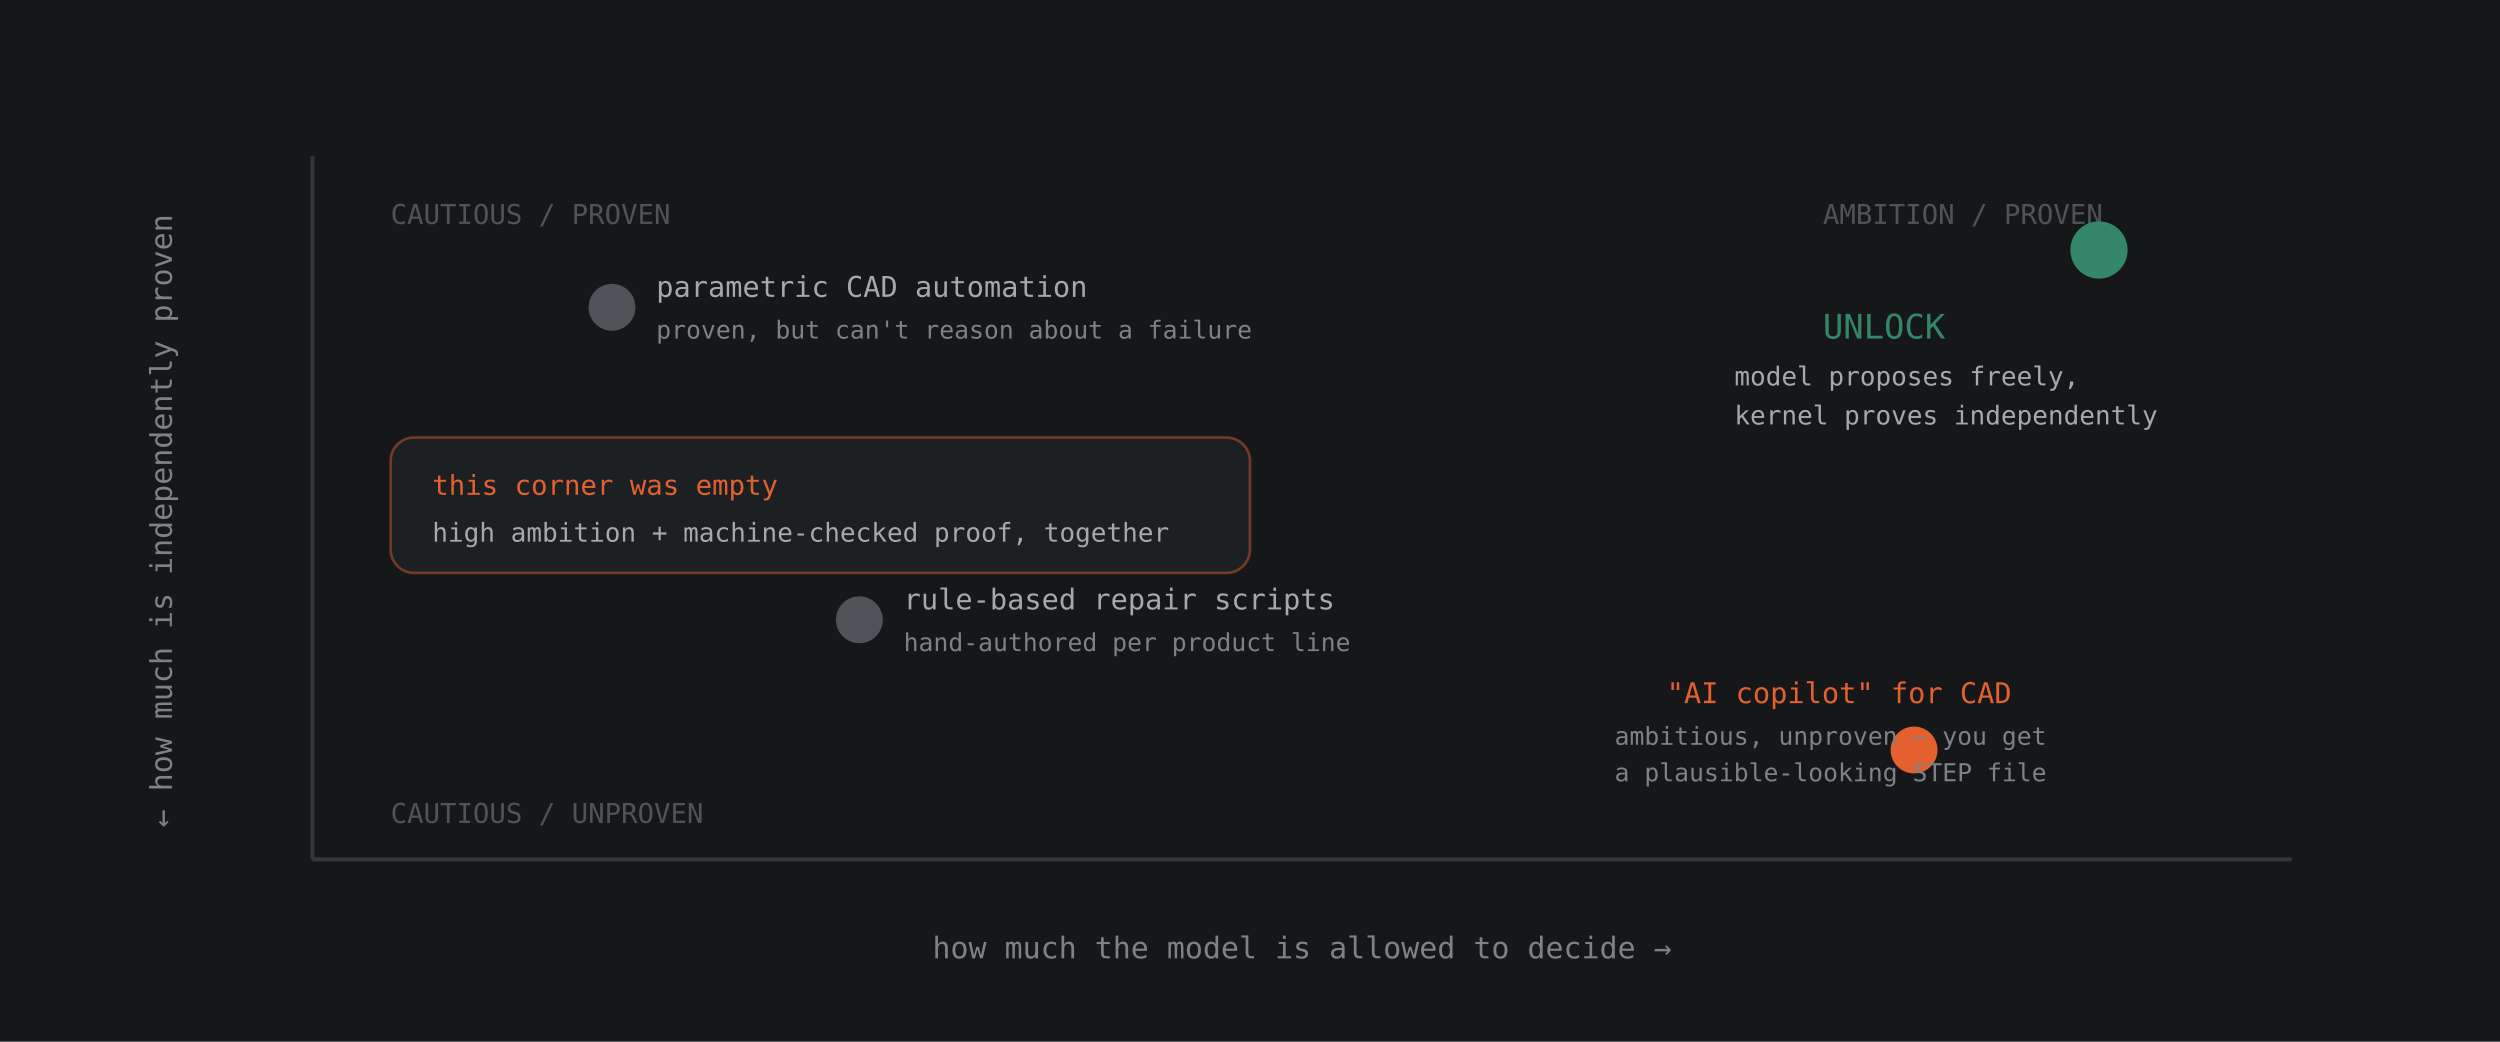
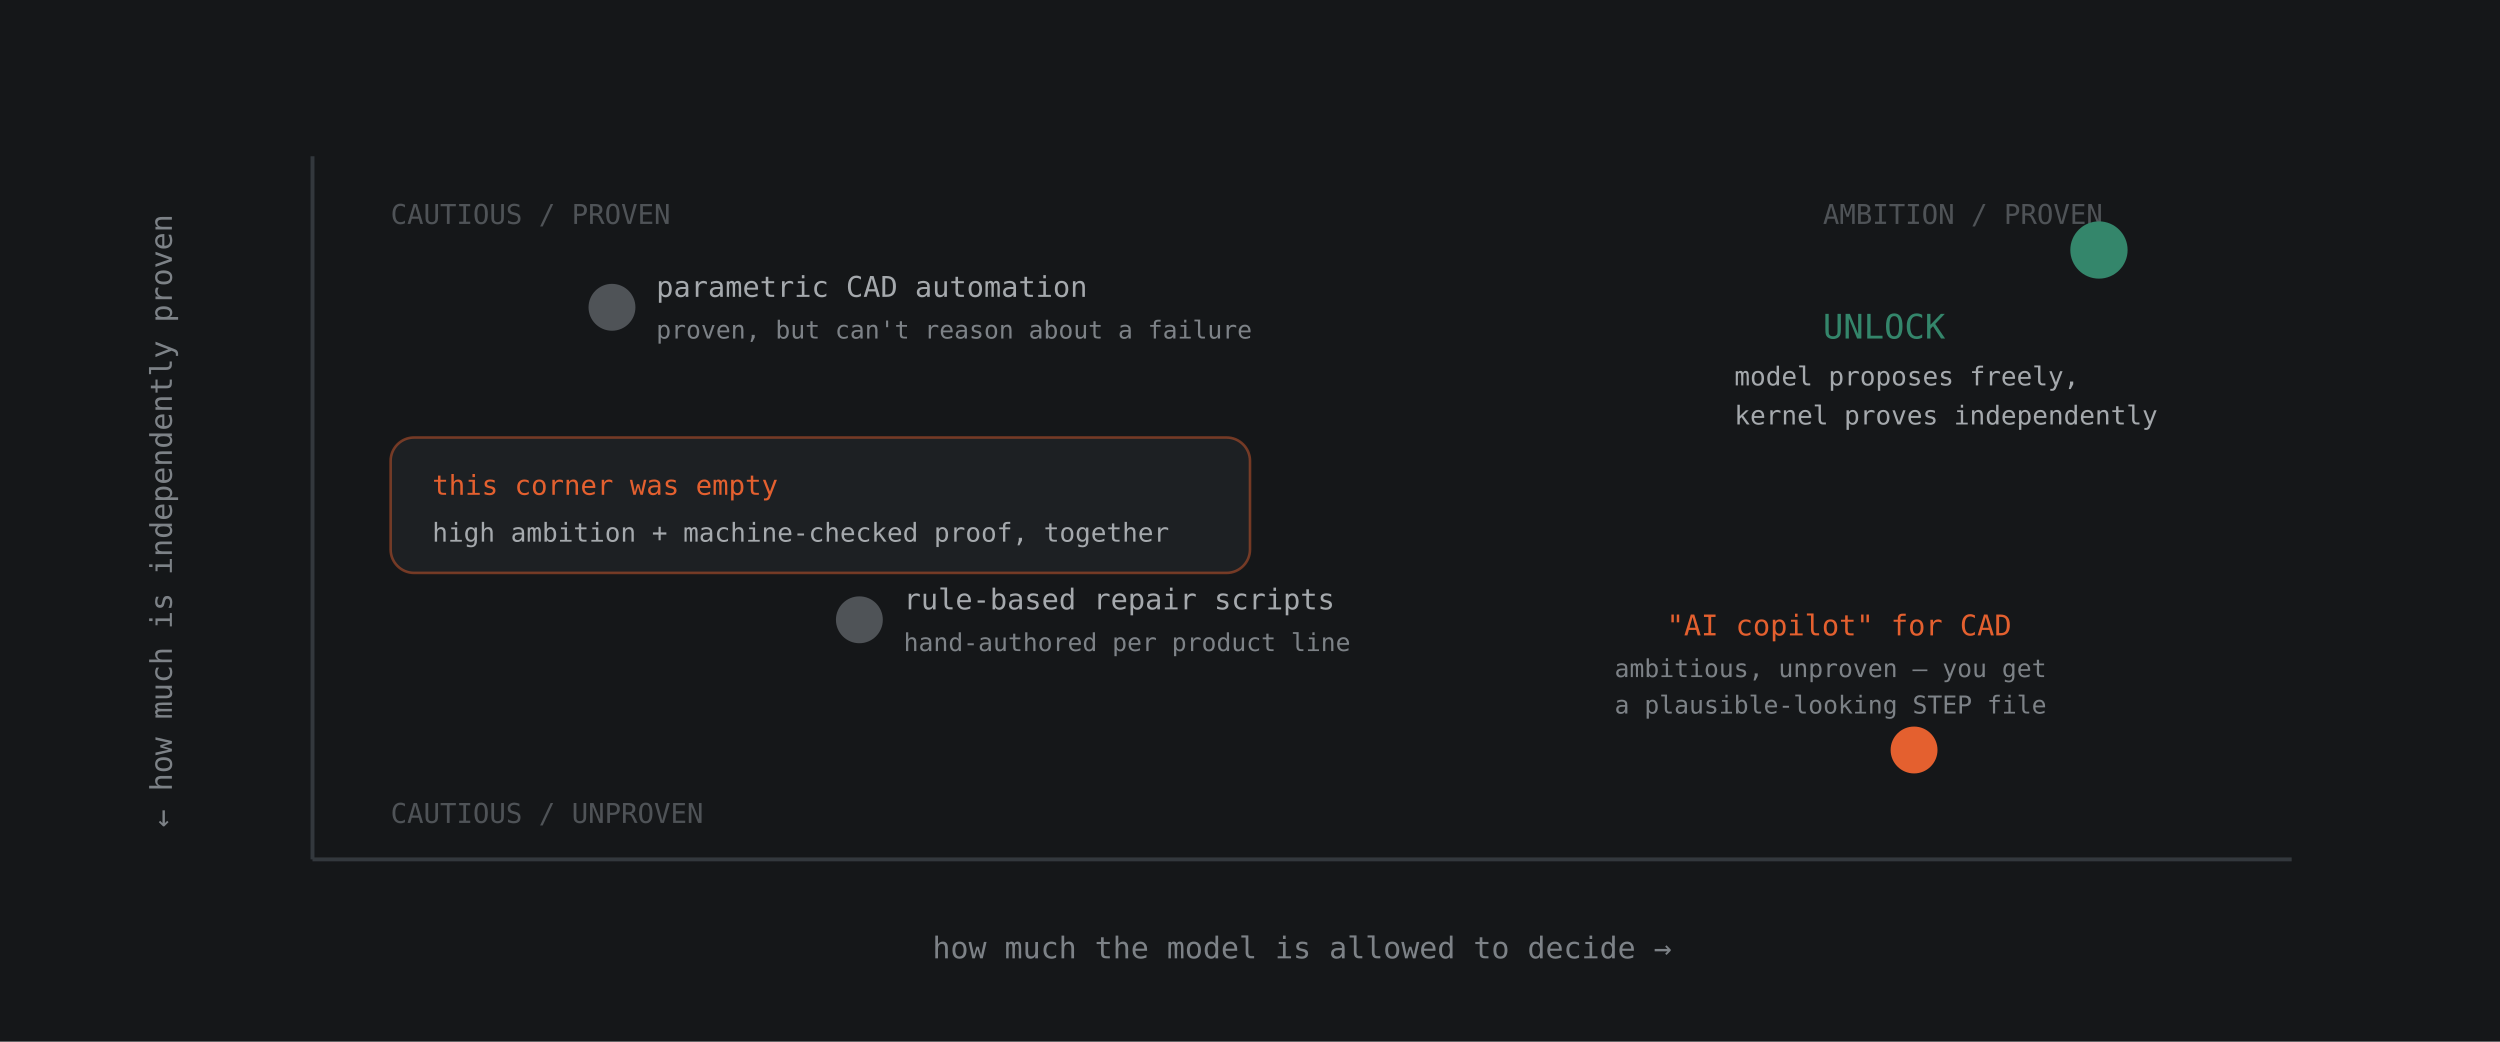
<svg xmlns="http://www.w3.org/2000/svg" viewBox="0 0 960 400" width="100%" role="img" aria-label="Positioning map: existing tools either trust the model blindly or refuse to use it, while UNLOCK proposes freely and verifies independently">
  <defs>
    <style>
      .mono{font-family:'IBM Plex Mono',ui-monospace,Menlo,monospace}
      @keyframes fade{0%{opacity:0;transform:scale(.94)}100%{opacity:1;transform:scale(1)}}
      @keyframes ping{0%{r:6;opacity:.9}100%{r:26;opacity:0}}
      @keyframes blink{0%,100%{opacity:.4}50%{opacity:1}}
      .bl{animation:fade .7s ease-out both}
      .pg{animation:ping 2.6s ease-out infinite}
      .bk{animation:blink 2.2s ease-in-out infinite}
    </style>
  </defs>
  <rect width="960" height="400" fill="#151719" />
  <line x1="120" y1="330" x2="880" y2="330" stroke="#33383d" stroke-width="1.5" />
  <line x1="120" y1="330" x2="120" y2="60" stroke="#33383d" stroke-width="1.5" />
  <text x="500" y="368" class="mono" font-size="11.5" fill="#7d8287" text-anchor="middle">how much the model is allowed to decide →</text>
  <text x="66" y="200" class="mono" font-size="11.5" fill="#7d8287" text-anchor="middle" transform="rotate(-90 66 200)">← how much is independently proven</text>
  <text x="150" y="86" class="mono" font-size="10.5" fill="#4f5357">CAUTIOUS / PROVEN</text>
  <text x="700" y="86" class="mono" font-size="10.5" fill="#4f5357">AMBITION / PROVEN</text>
  <text x="150" y="316" class="mono" font-size="10.5" fill="#4f5357">CAUTIOUS / UNPROVEN</text>
  <g class="bl" style="animation-delay:.1s">
    <circle cx="235" cy="118" r="9" fill="#4f5357" />
    <text x="252" y="114" class="mono" font-size="11" fill="#a5a9ad">parametric CAD automation</text>
    <text x="252" y="130" class="mono" font-size="9.5" fill="#7d8287">proven, but can't reason about a failure</text>
  </g>
  <g class="bl" style="animation-delay:.25s">
    <circle cx="735" cy="288" r="9" fill="#e4602f" />
-     <text x="640" y="270" class="mono" font-size="11" fill="#e4602f">"AI copilot" for CAD</text>
-     <text x="620" y="286" class="mono" font-size="9.5" fill="#7d8287">ambitious, unproven — you get</text>
-     <text x="620" y="300" class="mono" font-size="9.5" fill="#7d8287">a plausible-looking STEP file</text>
+     <text x="640" y="244" class="mono" font-size="11" fill="#e4602f">"AI copilot" for CAD</text>
+     <text x="620" y="260" class="mono" font-size="9.5" fill="#7d8287">ambitious, unproven — you get</text>
+     <text x="620" y="274" class="mono" font-size="9.5" fill="#7d8287">a plausible-looking STEP file</text>
  </g>
  <g class="bl" style="animation-delay:.4s">
    <circle cx="330" cy="238" r="9" fill="#4f5357" />
    <text x="347" y="234" class="mono" font-size="11" fill="#a5a9ad">rule-based repair scripts</text>
    <text x="347" y="250" class="mono" font-size="9.5" fill="#7d8287">hand-authored per product line</text>
  </g>
  <g class="bl" style="animation-delay:.55s">
    <circle class="pg" cx="806" cy="96" fill="none" stroke="#34866b" stroke-width="1.5" />
    <circle class="pg" cx="806" cy="96" fill="none" stroke="#34866b" stroke-width="1.5" style="animation-delay:1.3s" />
    <circle cx="806" cy="96" r="11" fill="#34866b" />
    <text x="700" y="130" class="mono" font-size="13" fill="#34866b">UNLOCK</text>
    <text x="666" y="148" class="mono" font-size="10" fill="#a5a9ad">model proposes freely,</text>
    <text x="666" y="163" class="mono" font-size="10" fill="#a5a9ad">kernel proves independently</text>
  </g>
  <rect x="150" y="168" width="330" height="52" rx="9" fill="#1d2023" stroke="#e4602f" stroke-opacity=".45" class="bk" />
  <text x="166" y="190" class="mono" font-size="10.5" fill="#e4602f">this corner was empty</text>
  <text x="166" y="208" class="mono" font-size="10" fill="#a5a9ad">high ambition + machine-checked proof, together</text>
</svg>
